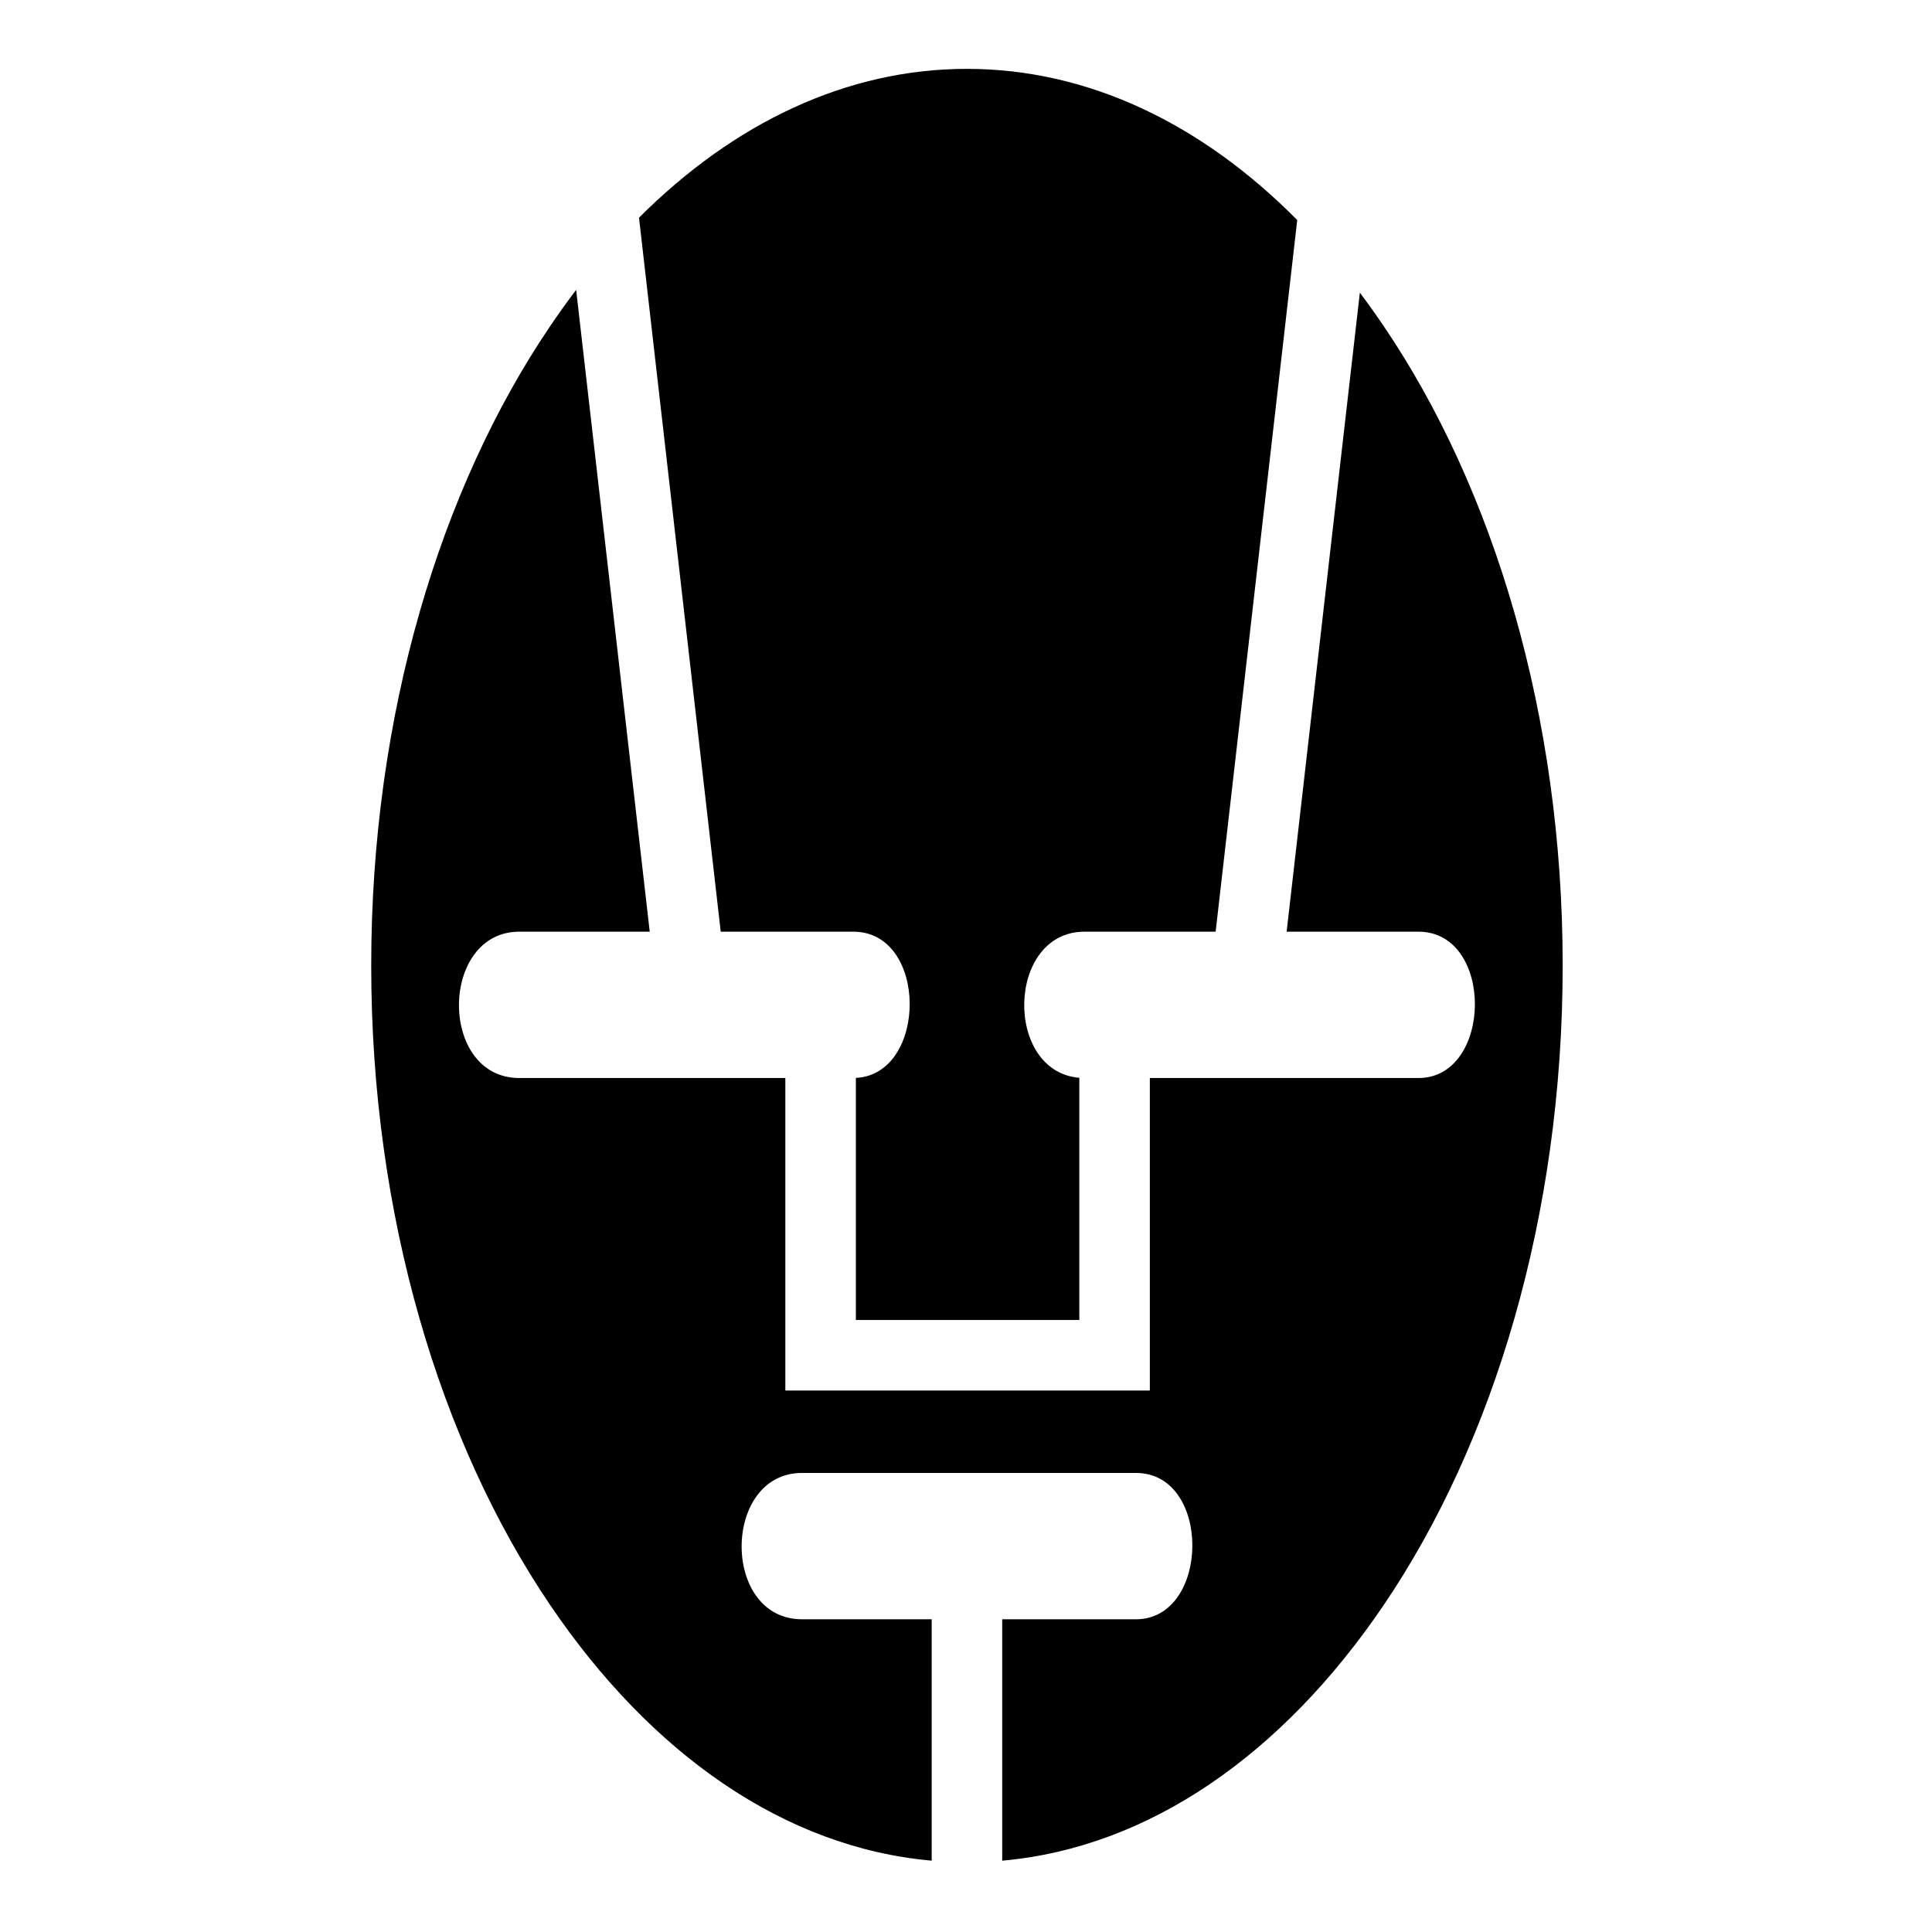
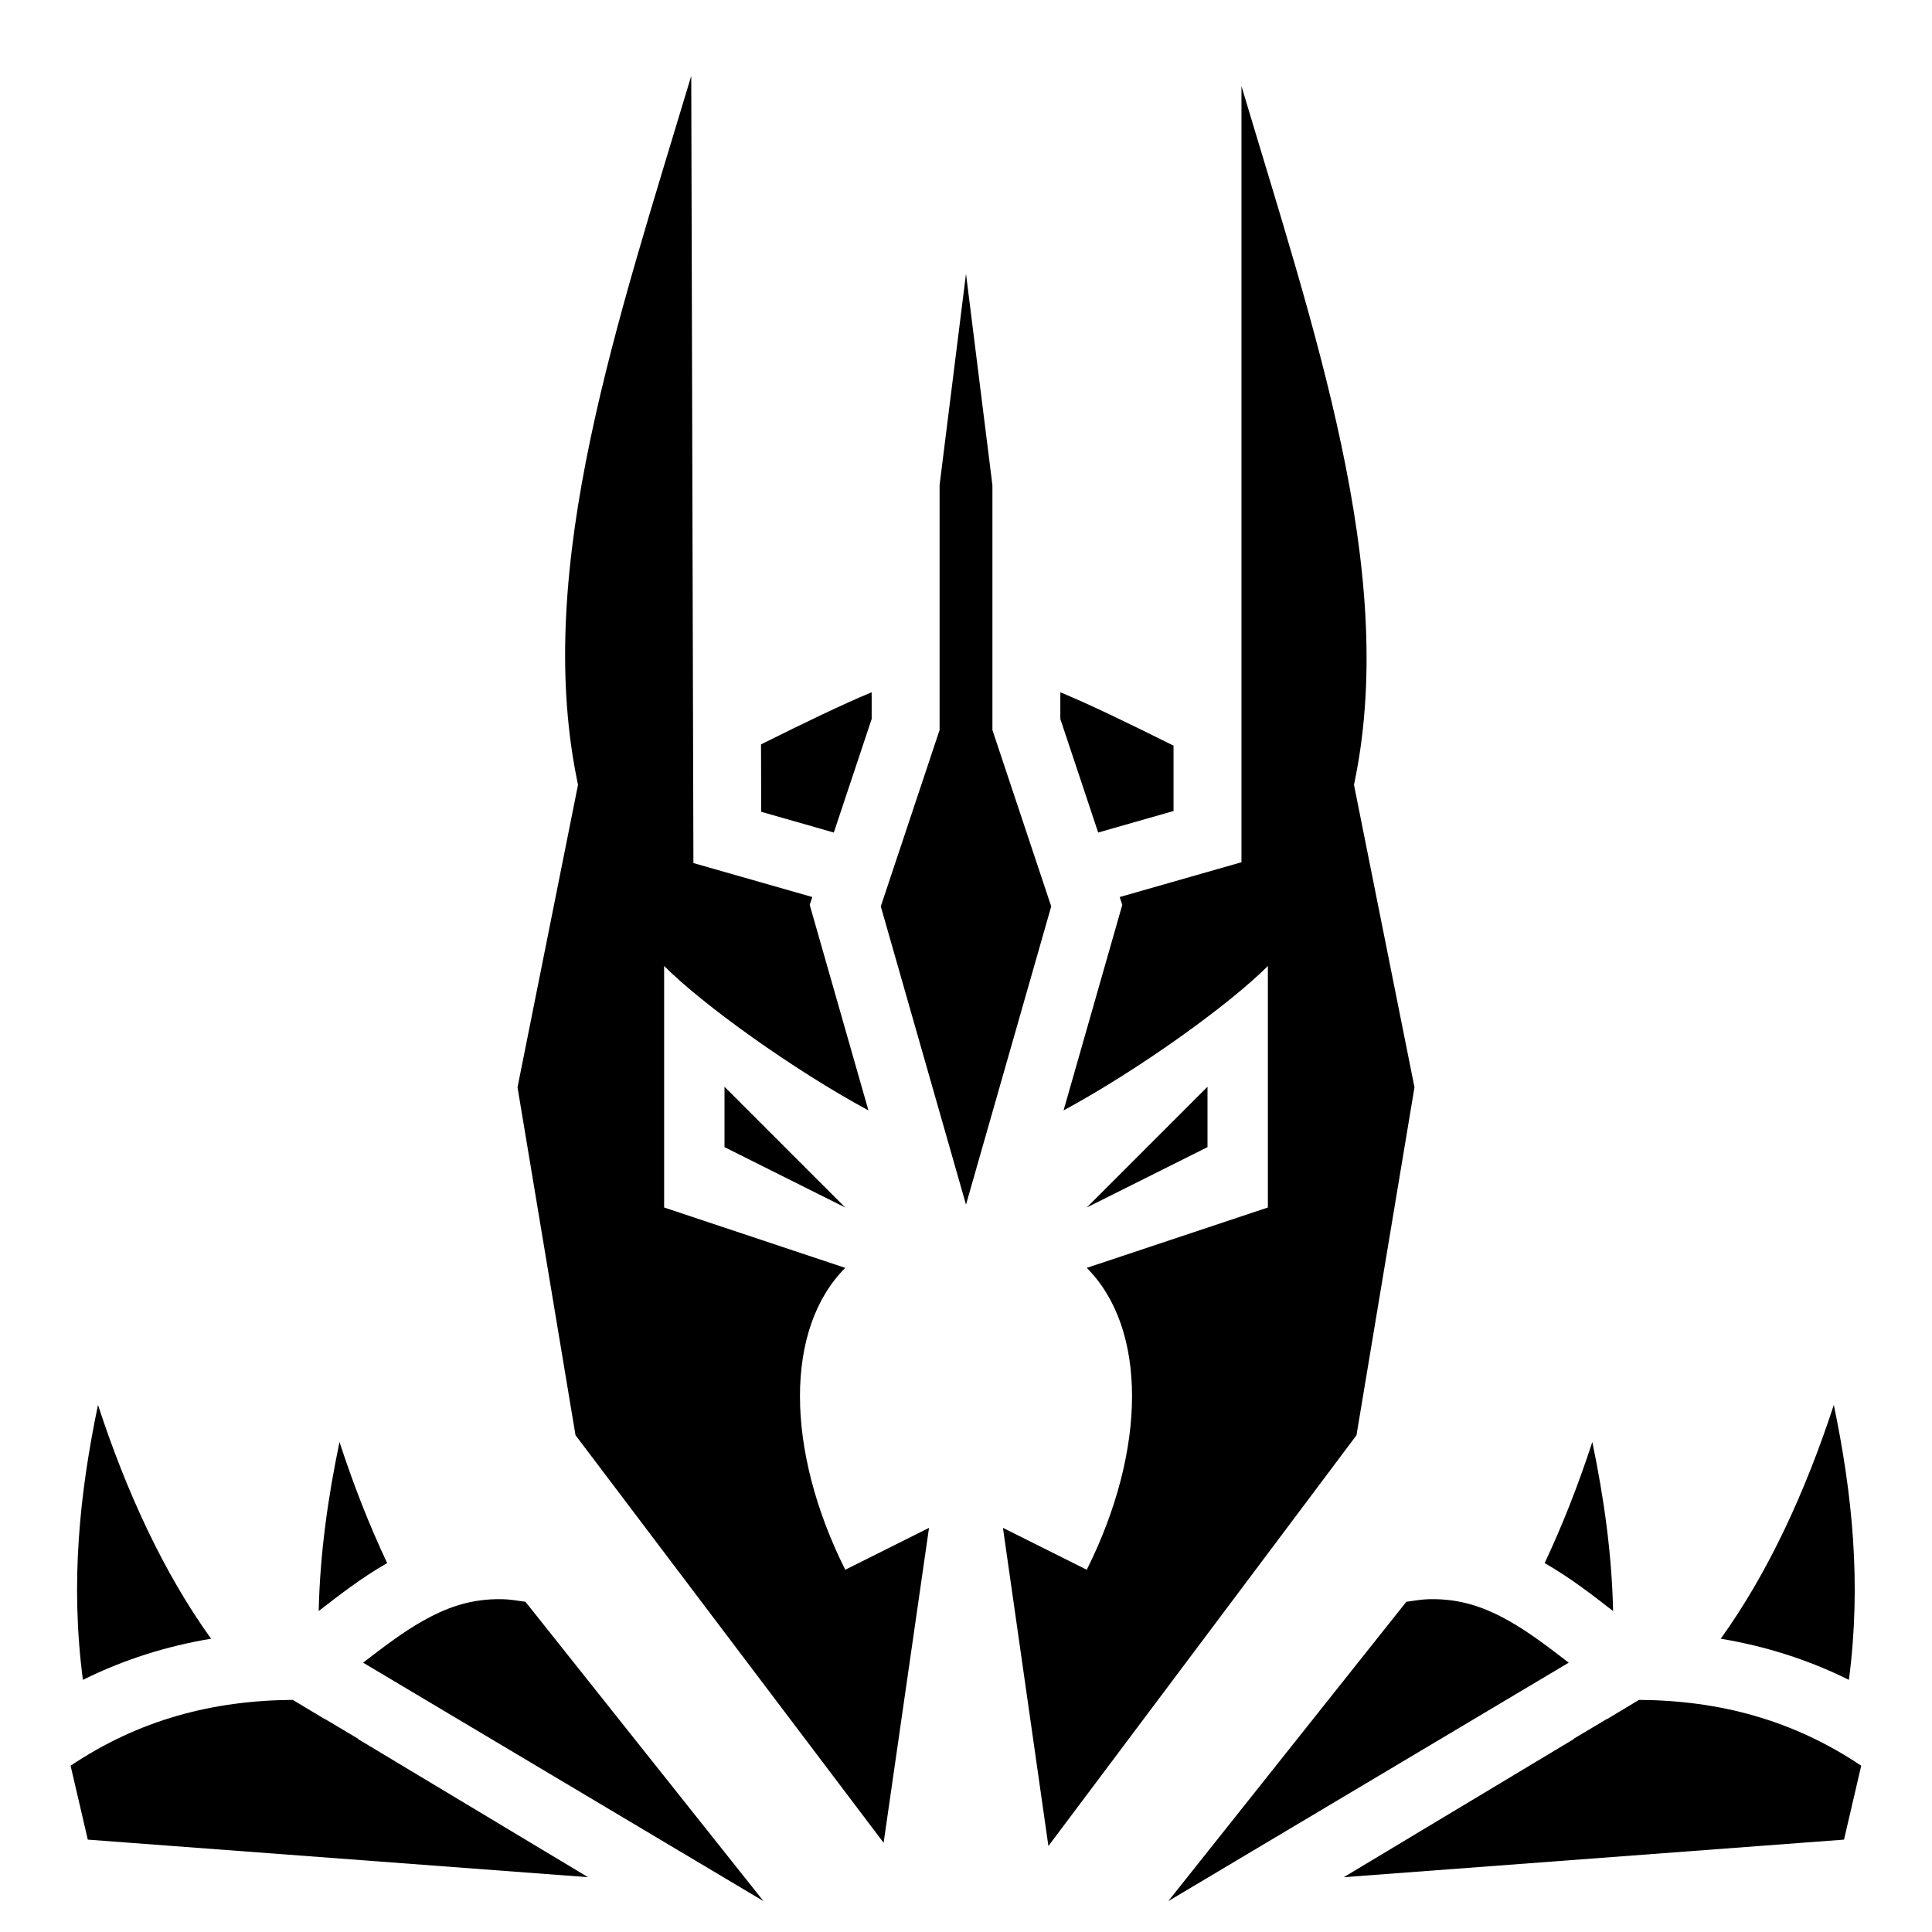
<svg xmlns="http://www.w3.org/2000/svg" viewBox="0 0 512 512">
-   <path d="M256.25 18.25c-31.81 0-61.71 14.253-86.906 39.438L191 246.905h35.125c19.944 0 19.7 37.852.688 38.75v64.156h59.218v-64.187c-20.043-1.644-19.334-38.72 1.376-38.72h34.75L343.78 58.313C318.455 32.74 288.323 18.25 256.25 18.25zM152.687 76.813c-2.375 3.118-4.68 6.353-6.937 9.687-29.025 42.865-47.375 102.888-47.375 169.375s18.35 126.542 47.375 169.406c26.88 39.698 62.346 64.383 101.156 67.814v-63.97H212.53c-21.46 0-21.18-38.78 0-38.78h88.5c20.185 0 19.697 38.78 0 38.78h-35.436v63.97c38.81-3.43 74.276-28.116 101.156-67.813 29.025-42.863 47.375-102.918 47.375-169.405S395.775 129.365 366.75 86.5c-2.077-3.067-4.198-6.053-6.375-8.938L340.97 246.906h34.936c20.184 0 19.696 38.78 0 38.78l-71.187.002V368.5h-96.596v-82.814l-70.5.002c-21.462 0-21.18-38.782 0-38.782h34.563l-19.5-170.094z" fill="#000" />
+   <path fill="#000" d="M183.188 20.107c-19.58 65.304-41.643 129.72-30.362 186.127l.352 1.766-16.03 80.148 15.366 92.19L234.17 488.36l12.03-83.46L224 416c-16-32-16-64 0-80l-48-16v-64c10.394 10.394 34.29 27.534 54.146 38.273l-15.564-54.478.69-2.072-31.51-9.002-.575-208.613zM329 22.81v205.694l-32.27 9.22.688 2.07-15.564 54.48C301.71 283.533 325.606 266.393 336 256v64l-48 16c16 16 16 48 0 80l-22.21-11.104 12.048 84.32 81.644-108.86 15.37-92.208L358.822 208l.352-1.766C370.278 150.712 348.196 87.226 329 22.81zm-73 49.75l-7 56v64.9l-15.582 46.745L256 319.238l22.582-79.033L263 193.46v-64.9l-7-56zm25 110.89v7.09l10.03 30.09 19.97-5.704v-17.322c-12.287-6.115-21.97-10.802-30-14.153zm-50 .005c-7.888 3.29-17.36 7.866-29.324 13.815l.05 17.863 19.243 5.498L231 190.54v-7.085zM192 288v16l32 16-32-32zm128 0l-32 32 32-16v-16zM25.97 372.31c-4.88 23.452-7.363 47.226-4 72.872 10.904-5.418 22.286-8.96 33.968-10.907-12.438-17.27-22.396-38.742-29.97-61.966zm460.01 0c-7.575 23.223-17.532 44.695-29.97 61.965 11.68 1.947 23.063 5.49 33.97 10.907 3.36-25.646.877-49.42-4-72.873zm-396.01 9.833c-3.055 14.682-5.173 29.488-5.51 44.8 5.497-4.264 11.312-8.804 18.14-12.713-4.768-10.11-8.98-20.89-12.63-32.087zm332.01 0c-3.653 11.196-7.865 21.977-12.632 32.087 6.828 3.91 12.642 8.45 18.138 12.713-.336-15.312-2.453-30.118-5.507-44.8zm-290.37 41.654c-7.614.14-13.588 2.403-19.616 5.793-5.165 2.904-10.355 6.87-15.77 11.033l106.108 63.19-63.082-79.325c-2.088-.296-4.228-.656-6.094-.69-.523-.01-1.037-.01-1.545 0zm247.183 0c-1.866.035-4.007.394-6.096.69l-63.084 79.33 106.112-63.194c-5.415-4.163-10.607-8.13-15.772-11.033-6.43-3.616-12.796-5.95-21.16-5.793zm-301.2 26.69c-21.304.15-40.785 5.3-58.886 17.447l4.56 19.586 132.567 9.953-60.994-36.627.115-.03-8.922-5.312.008.058-8.448-5.074zm356.764 0l-8.45 5.077.007-.06-8.922 5.312.117.03-60.997 36.63 132.57-9.956 4.557-19.586c-18.1-12.148-37.58-17.298-58.883-17.446z" />
</svg>
